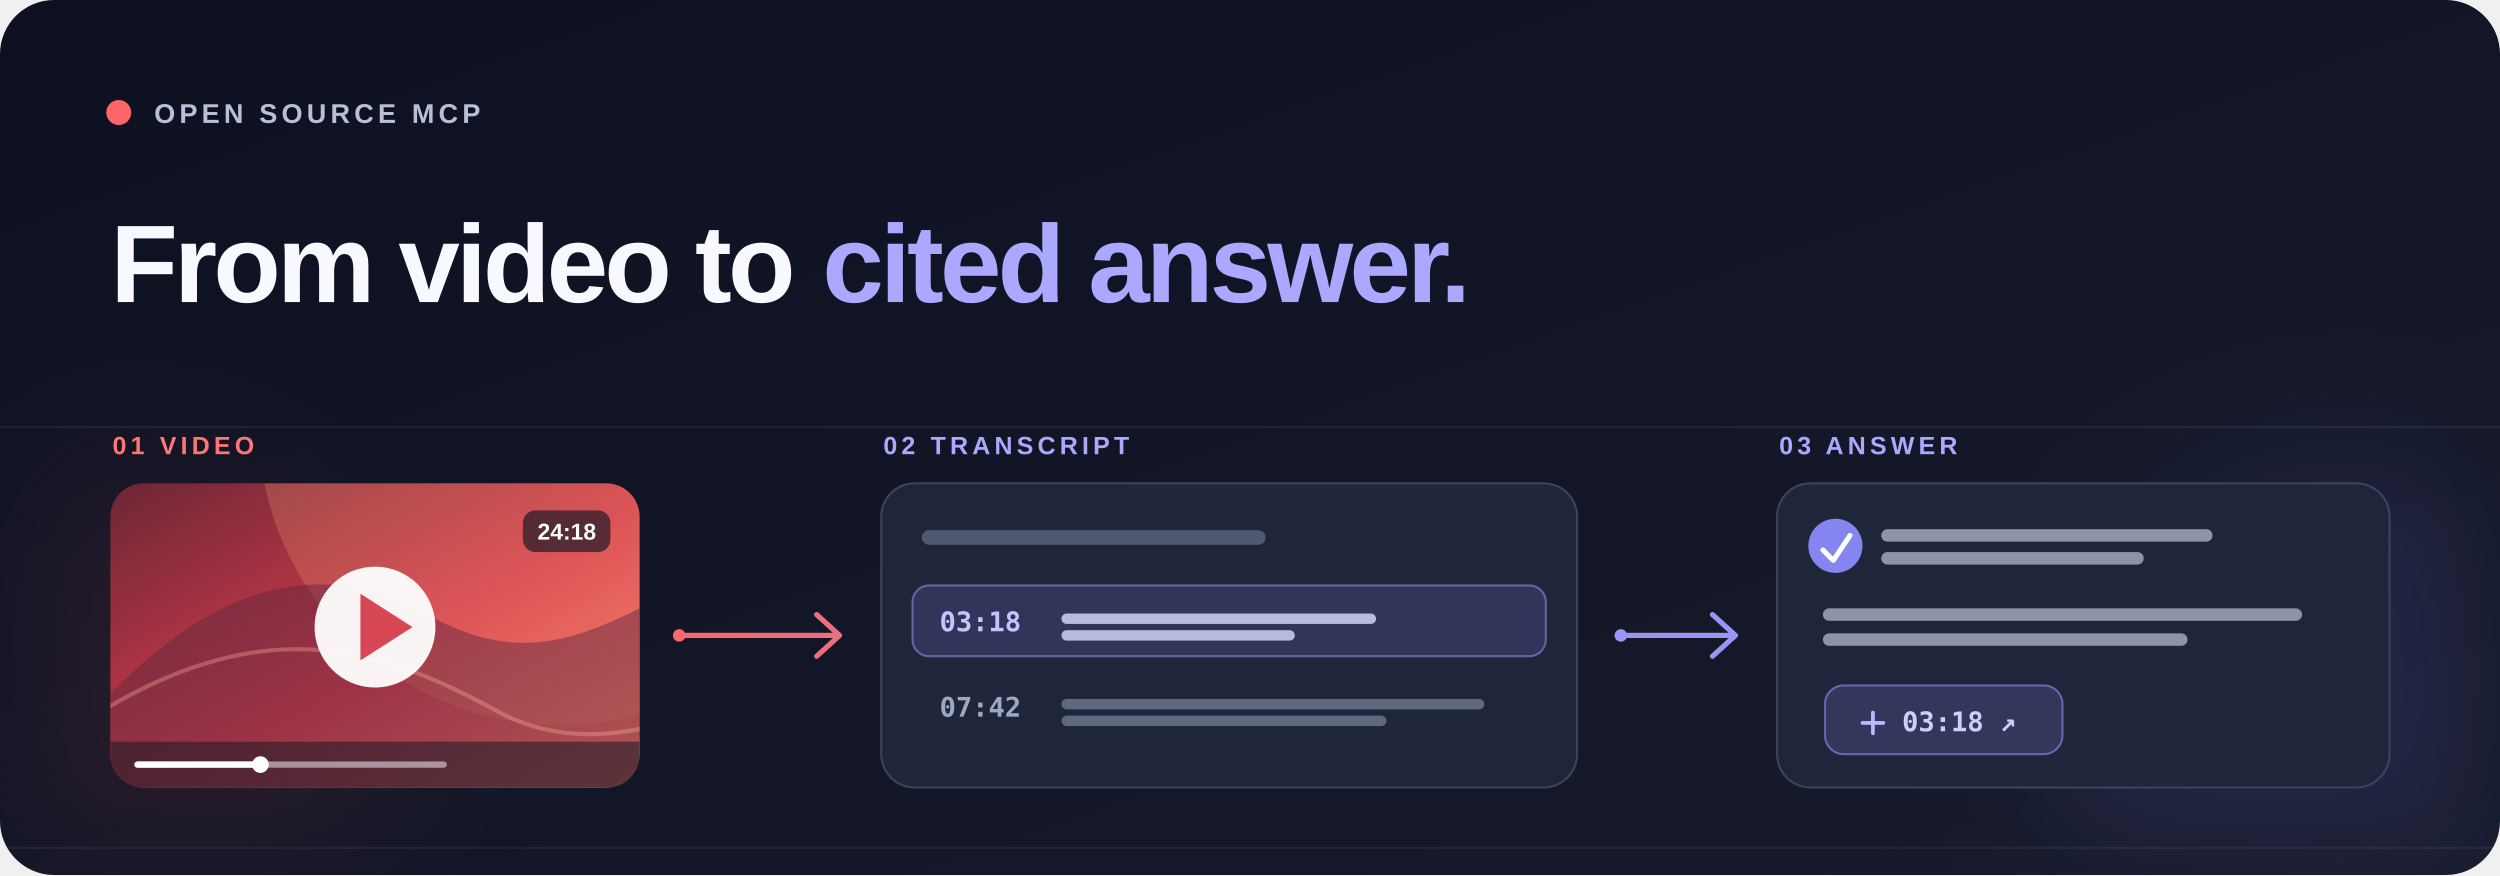
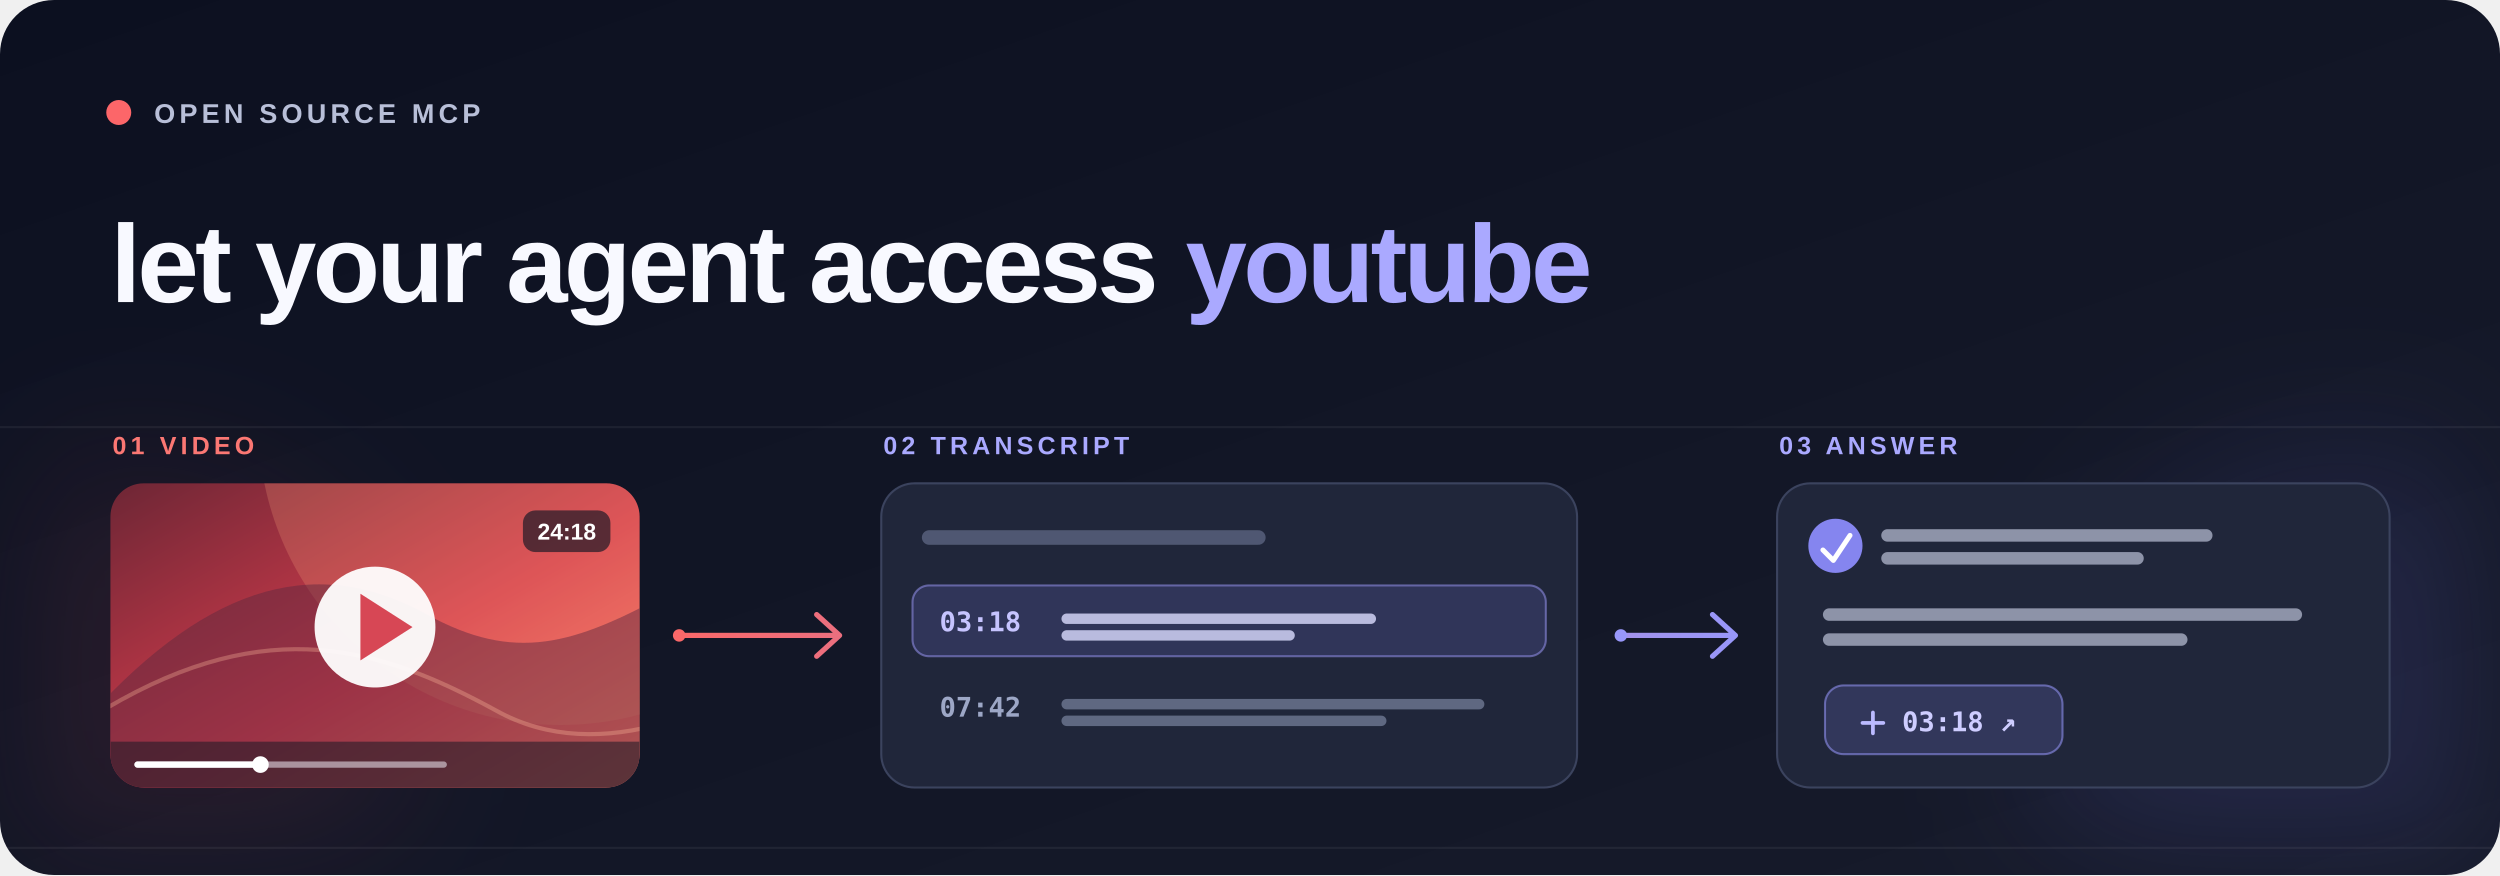
<svg xmlns="http://www.w3.org/2000/svg" width="1200" height="420" viewBox="0 0 1200 420" role="img" aria-labelledby="title desc">
  <defs>
    <linearGradient id="background" x1="0" y1="0" x2="1" y2="1">
      <stop stop-color="#0c1020" />
      <stop offset="1" stop-color="#171b2b" />
    </linearGradient>
    <linearGradient id="video" x1="0" y1="0" x2="1" y2="1">
      <stop stop-color="#6d2635" />
      <stop offset=".55" stop-color="#d43c4c" />
      <stop offset="1" stop-color="#ff8168" />
    </linearGradient>
    <linearGradient id="flow" x1="0" y1="0" x2="1" y2="0">
      <stop stop-color="#fa6869" />
      <stop offset="1" stop-color="#9897fa" />
    </linearGradient>
    <filter id="glow" x="-50%" y="-50%" width="200%" height="200%">
      <feGaussianBlur stdDeviation="38" />
    </filter>
    <clipPath id="frame">
      <rect width="1200" height="420" rx="26" />
    </clipPath>
    <clipPath id="videoFrame">
      <rect x="53" y="232" width="254" height="146" rx="16" />
    </clipPath>
  </defs>
  <g clip-path="url(#frame)">
    <rect width="1200" height="420" fill="url(#background)" />
    <circle cx="1130" cy="365" r="145" fill="#7778f5" opacity=".13" filter="url(#glow)" />
    <circle cx="64" cy="350" r="126" fill="#f25866" opacity=".09" filter="url(#glow)" />
    <path d="M0 205H1200M0 407H1200" stroke="#fff" stroke-opacity=".055" />
    <g font-family="-apple-system,BlinkMacSystemFont,'Segoe UI',Arial,sans-serif">
      <circle cx="57" cy="54" r="6" fill="#fc6669" />
      <text x="74" y="59" fill="#b8bfd8" font-size="13" font-weight="700" letter-spacing="2">OPEN SOURCE MCP</text>
-       <text x="53" y="145" fill="#f8f9ff" font-size="53" font-weight="750" letter-spacing="-1.8">From video to <tspan fill="#aaa9ff">cited answer.</tspan>
+       <text x="53" y="145" fill="#f8f9ff" font-size="53" font-weight="750" letter-spacing="-1.8">let your agent access <tspan fill="#aaa9ff">youtube</tspan>
      </text>
      <text x="54" y="218" fill="#fb7773" font-size="12" font-weight="700" letter-spacing="2">01  VIDEO</text>
      <text x="424" y="218" fill="#aaa9ff" font-size="12" font-weight="700" letter-spacing="2">02  TRANSCRIPT</text>
      <text x="854" y="218" fill="#aaa9ff" font-size="12" font-weight="700" letter-spacing="2">03  ANSWER</text>
      <rect x="53" y="232" width="254" height="146" rx="16" fill="url(#video)" />
      <g clip-path="url(#videoFrame)">
        <circle cx="269" cy="203" r="145" fill="#ffab7f" opacity=".22" />
        <path d="M38 349c58-66 111-85 167-54 42 23 70 15 117-11v107H38z" fill="#5f273f" opacity=".48" />
        <path d="M51 340c78-46 132-29 187 1 25 14 53 14 81 6" fill="none" stroke="#ffbc9d" stroke-opacity=".32" stroke-width="2" />
        <rect x="53" y="356" width="254" height="22" fill="#171724" opacity=".55" />
        <path d="M66 367h147" stroke="#f9f7ff" stroke-opacity=".52" stroke-width="3" stroke-linecap="round" />
        <path d="M66 367h59" stroke="#fff" stroke-width="3" stroke-linecap="round" />
        <circle cx="125" cy="367" r="4" fill="#fff" />
      </g>
      <circle cx="180" cy="301" r="29" fill="#fff" fill-opacity=".94" />
      <path d="M173 285v32l25-16z" fill="#d74755" />
      <rect x="251" y="245" width="42" height="20" rx="6" fill="#171724" opacity=".67" />
      <text x="258" y="259" fill="#fff" font-size="11" font-weight="650">24:18</text>
      <rect x="423" y="232" width="334" height="146" rx="16" fill="#20263a" stroke="#3b435e" />
      <path d="M446 258h158" stroke="#8490b2" stroke-opacity=".47" stroke-width="7" stroke-linecap="round" />
      <rect x="438" y="281" width="304" height="34" rx="8" fill="#7778df" fill-opacity=".19" stroke="#9d9af9" stroke-opacity=".51" />
      <text x="451" y="303" fill="#c6c4ff" font-size="13" font-weight="700" font-family="SFMono-Regular,Consolas,monospace">03:18</text>
      <path d="M512 297h146m-146 8h107" stroke="#dadcff" stroke-opacity=".8" stroke-width="5" stroke-linecap="round" />
      <text x="451" y="344" fill="#9da7c6" font-size="13" font-weight="600" font-family="SFMono-Regular,Consolas,monospace">07:42</text>
      <path d="M512 338h198m-198 8h151" stroke="#8994b1" stroke-opacity=".6" stroke-width="5" stroke-linecap="round" />
      <rect x="853" y="232" width="294" height="146" rx="16" fill="#20263a" stroke="#3b435e" />
      <circle cx="881" cy="262" r="13" fill="#8585ef" />
      <path d="M875 264l5 5 8-12" fill="none" stroke="#fff" stroke-width="2.4" stroke-linecap="round" stroke-linejoin="round" />
      <path d="M906 257h153m-153 11h120M878 295h224m-224 12h169" stroke="#c2c8df" stroke-opacity=".67" stroke-width="6" stroke-linecap="round" />
      <rect x="876" y="329" width="114" height="33" rx="9" fill="#8585ef" fill-opacity=".18" stroke="#9897fa" stroke-opacity=".55" />
      <path d="M894 347h10m-5-5v10" stroke="#bbbaff" stroke-width="1.8" stroke-linecap="round" />
      <text x="913" y="351" fill="#cecdff" font-size="13" font-weight="700" font-family="SFMono-Regular,Consolas,monospace">03:18 ↗</text>
      <path d="M327 305h76m-11-10 11 10-11 10M778 305h55m-11-10 11 10-11 10" fill="none" stroke="url(#flow)" stroke-width="2.5" stroke-linecap="round" stroke-linejoin="round" />
      <circle cx="326" cy="305" r="3" fill="#fa6869" />
      <circle cx="778" cy="305" r="3" fill="#9897fa" />
    </g>
  </g>
</svg>
